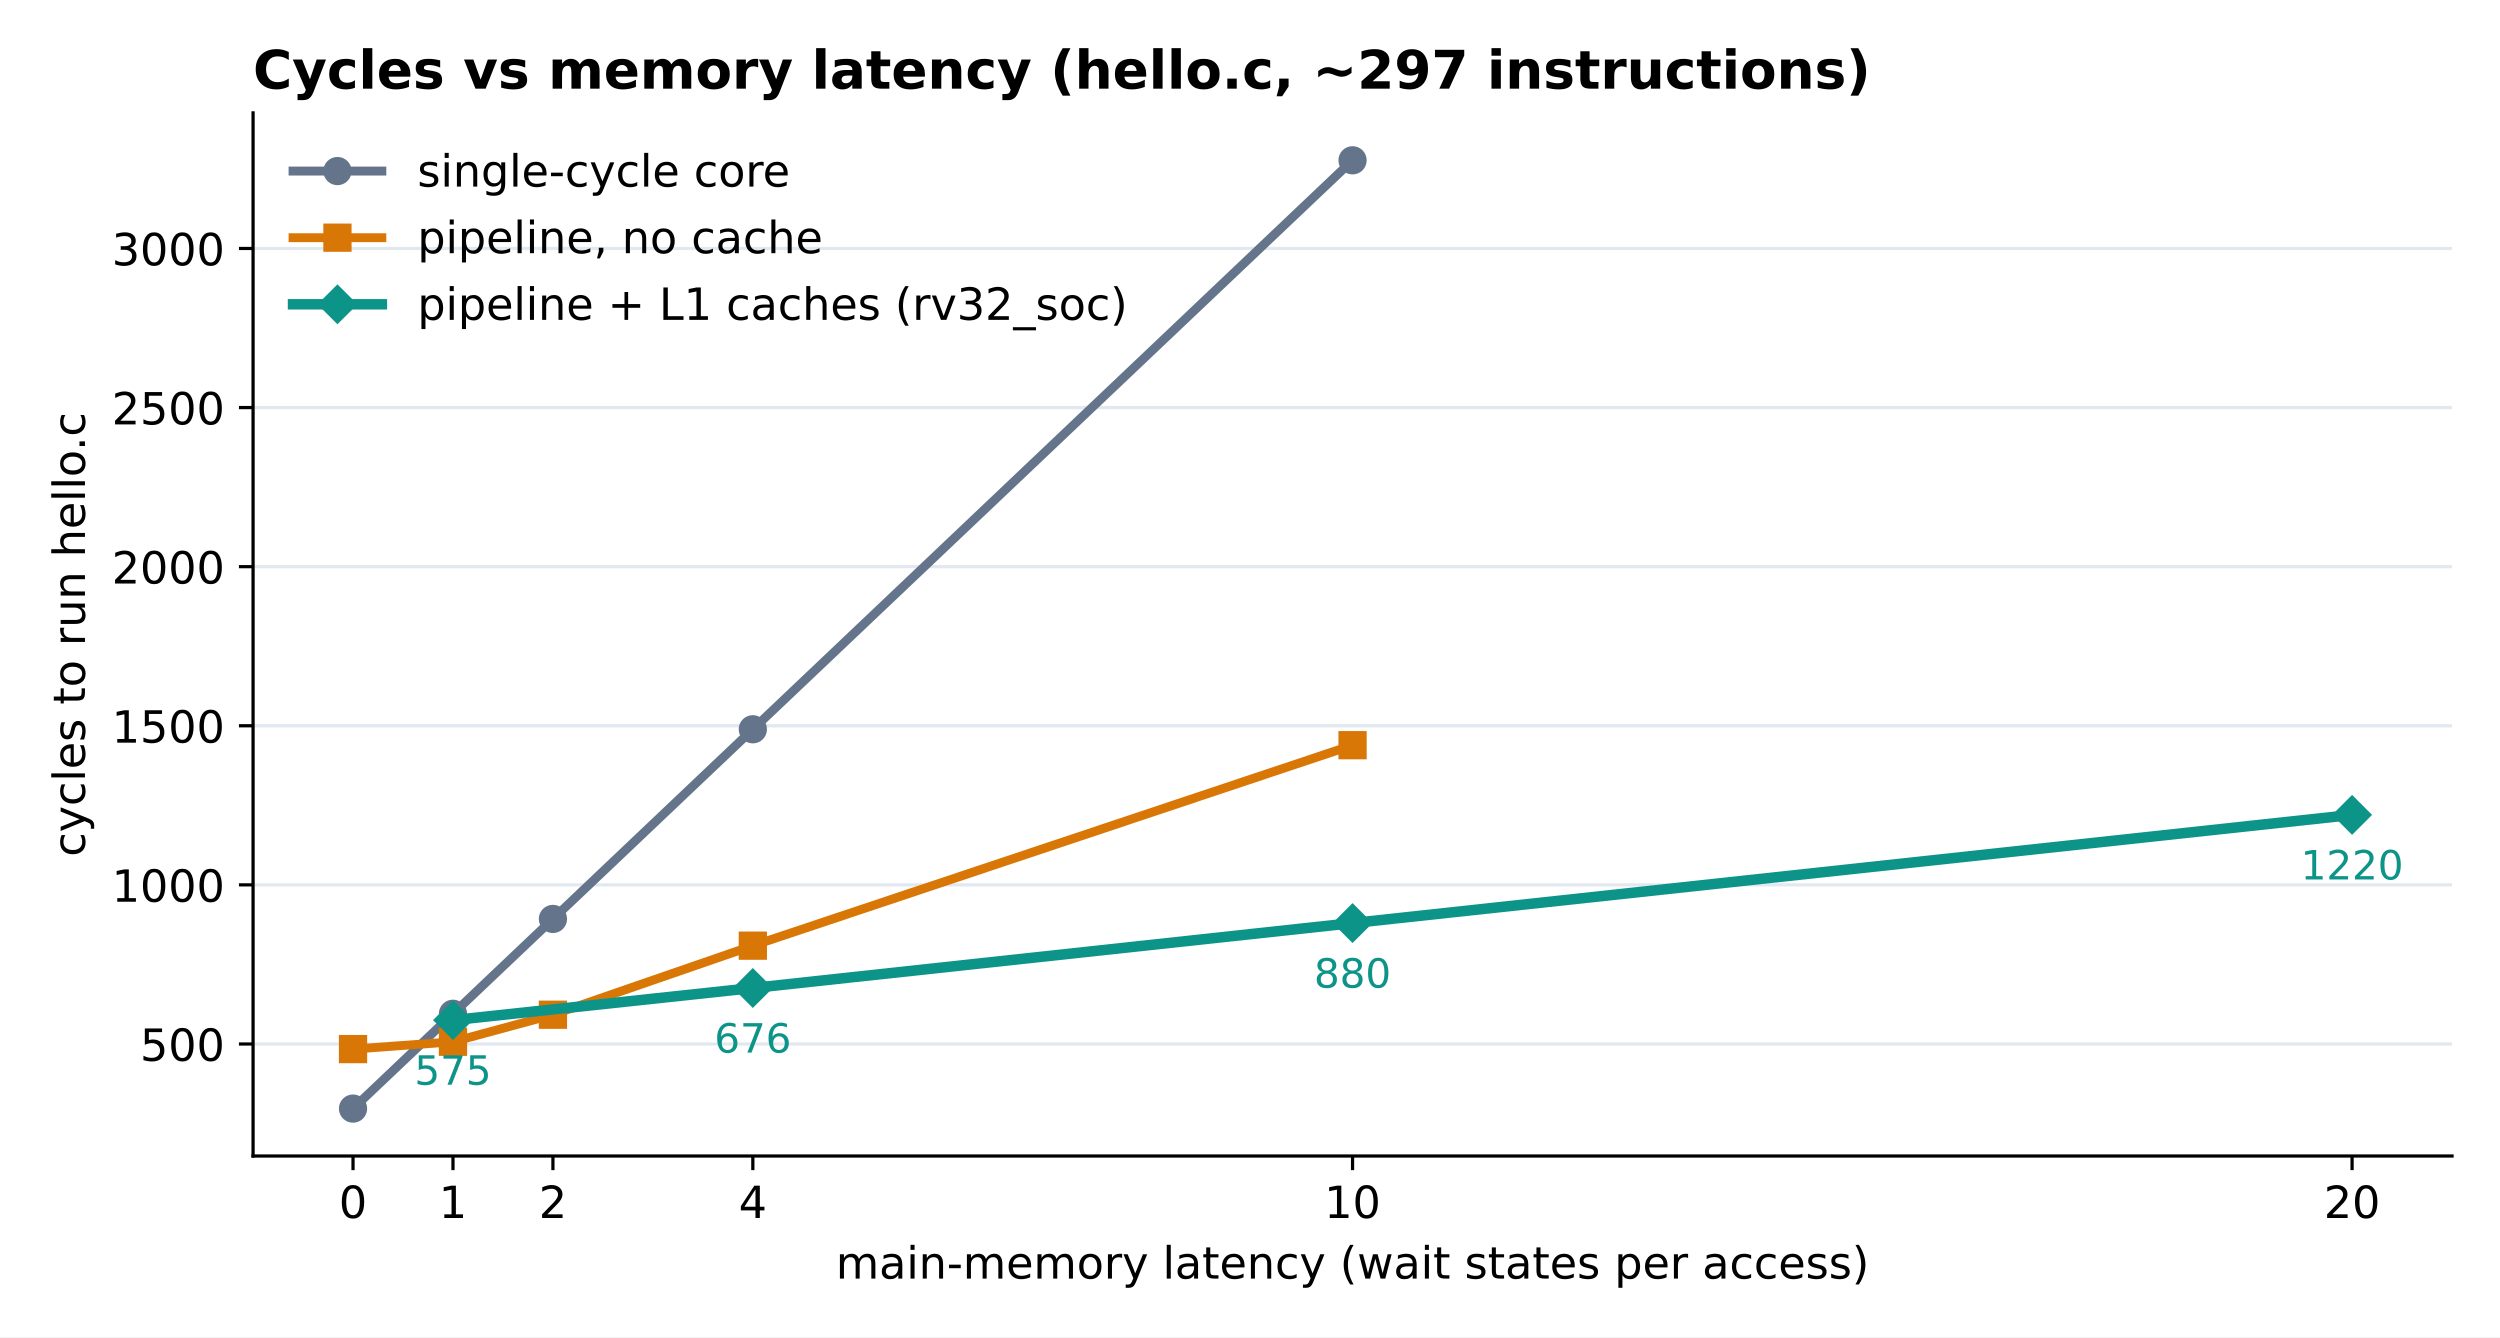
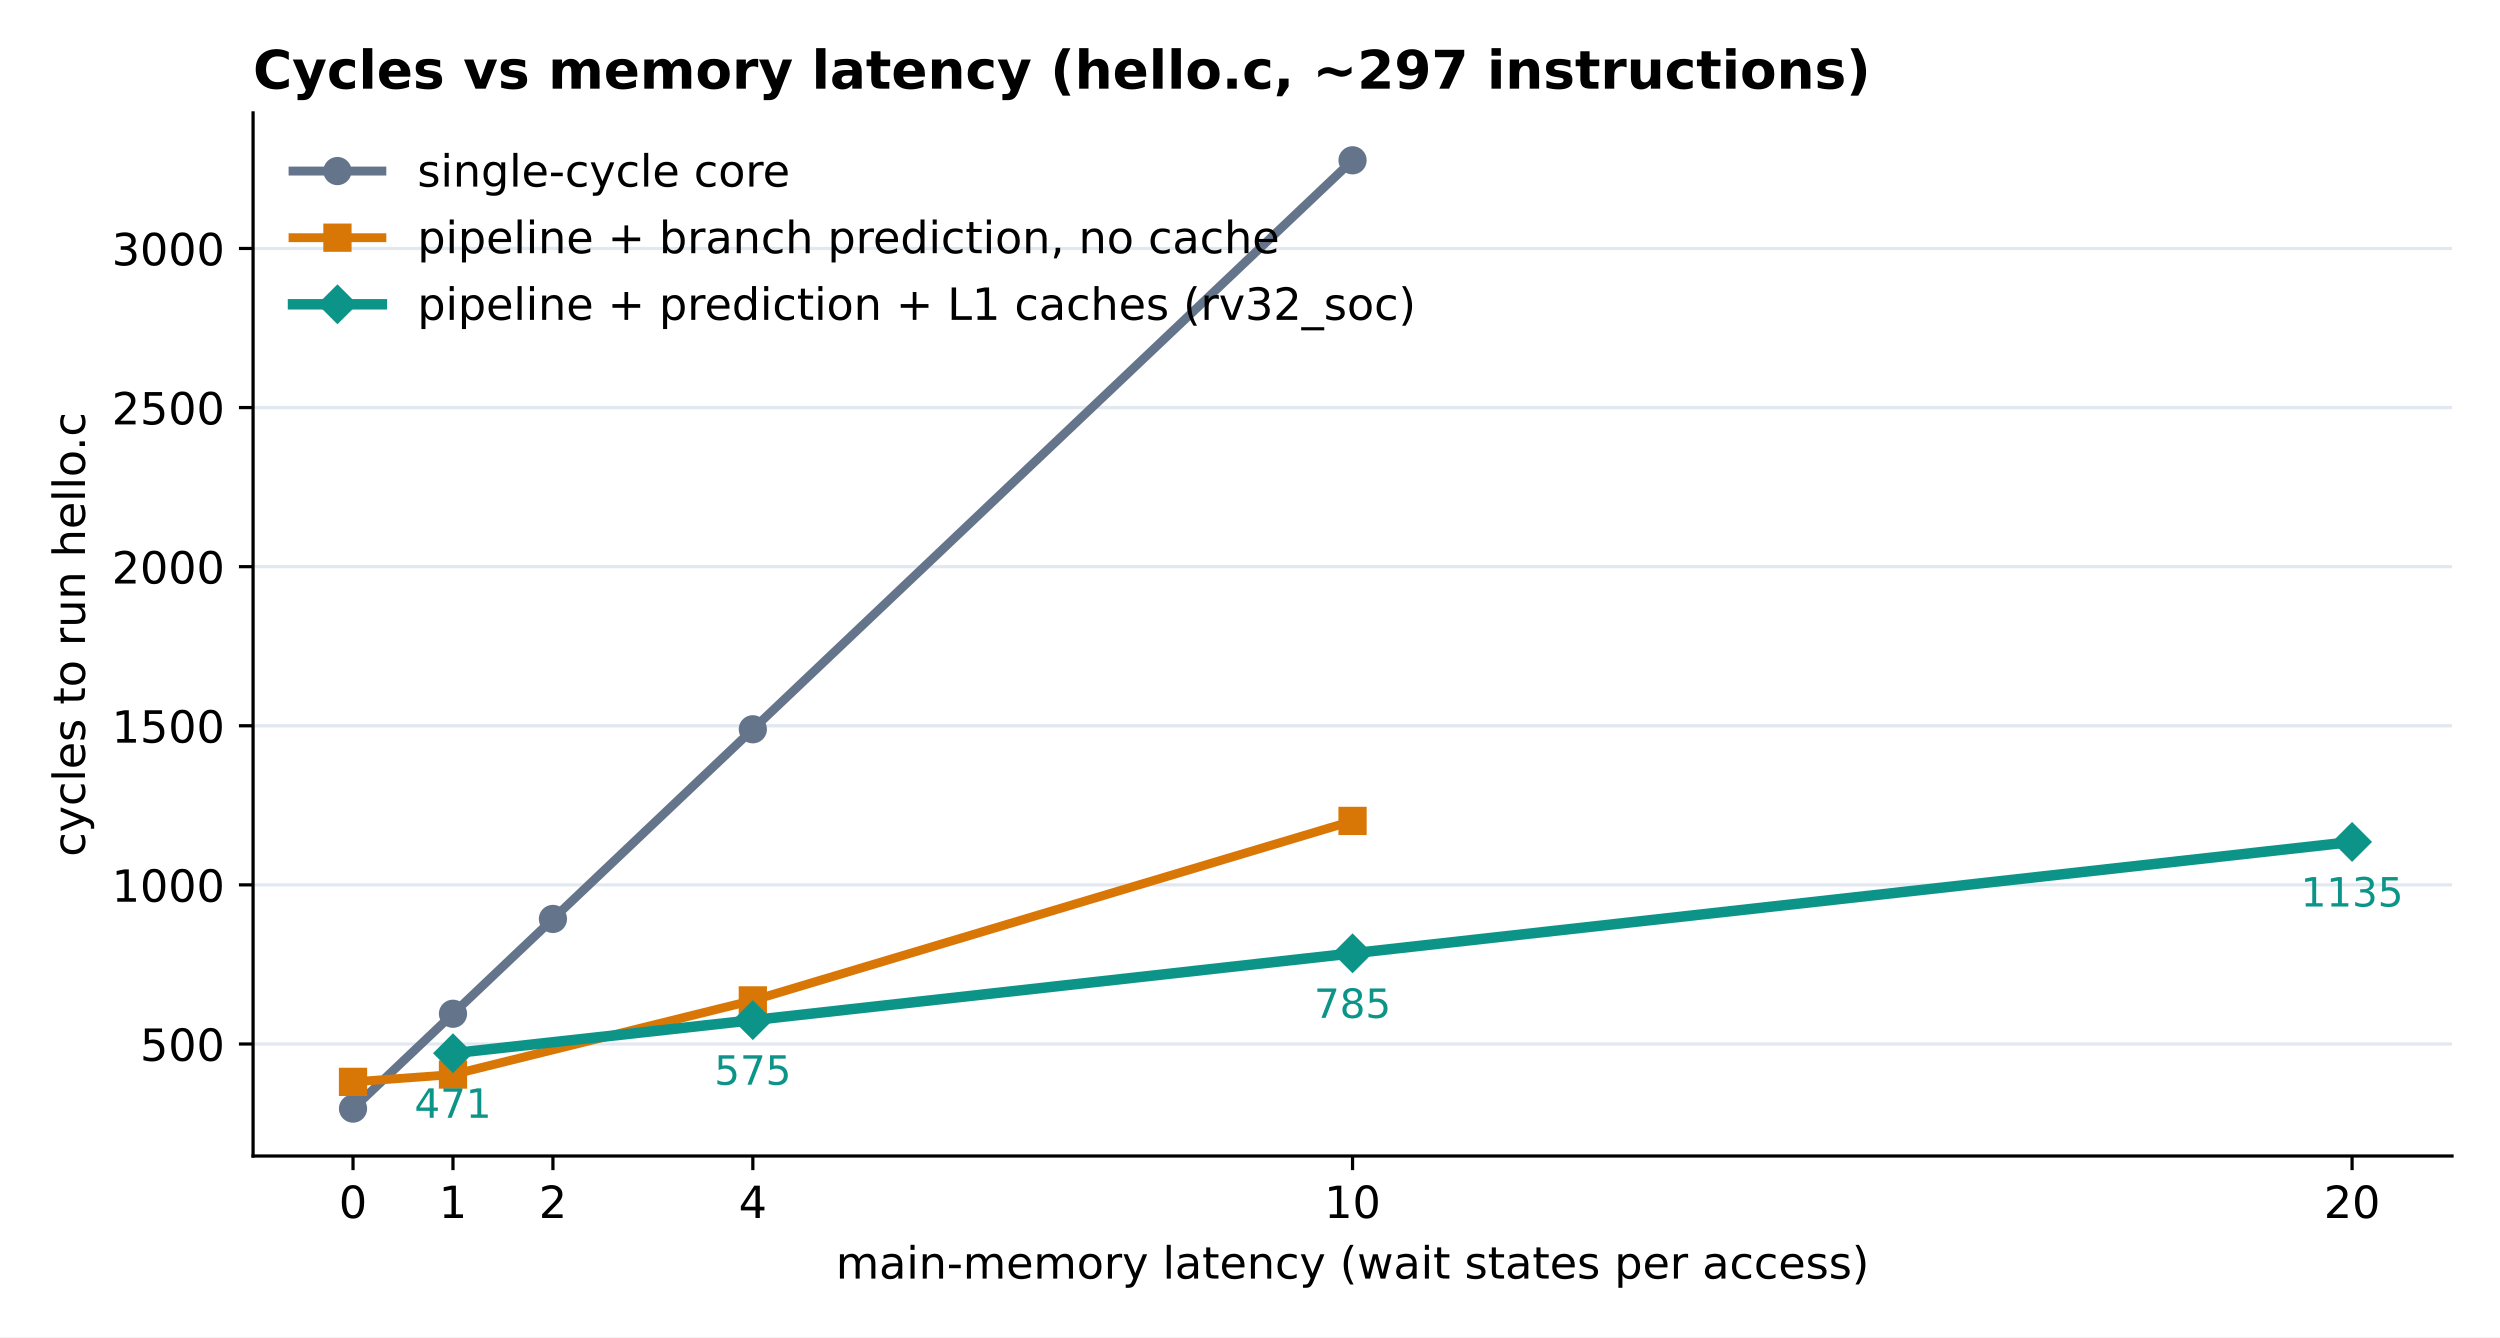
<svg xmlns="http://www.w3.org/2000/svg" xmlns:xlink="http://www.w3.org/1999/xlink" width="619.2pt" height="331.2pt" viewBox="0 0 619.2 331.2" version="1.1">
  <defs>
    <style type="text/css">*{stroke-linejoin: round; stroke-linecap: butt}</style>
  </defs>
  <g id="figure_1">
    <g id="patch_1">
      <path d="M 0 331.2  L 619.2 331.2  L 619.2 0  L 0 0  z " style="fill: #ffffff" />
    </g>
    <g id="axes_1">
      <g id="patch_2">
        <path d="M 62.68 286.32  L 607.32 286.32  L 607.32 27.96  L 62.68 27.96  z " style="fill: #ffffff" />
      </g>
      <g id="matplotlib.axis_1">
        <g id="xtick_1">
          <g id="line2d_1">
            <defs>
-               <path id="m7bc6ab8448" d="M 0 0  L 0 3.5  " style="stroke: #000000; stroke-width: 0.8" />
+               <path id="mf2b33d9504" d="M 0 0  L 0 3.5  " style="stroke: #000000; stroke-width: 0.8" />
            </defs>
            <g>
-               <use xlink:href="#m7bc6ab8448" x="87.436" y="286.32" style="stroke: #000000; stroke-width: 0.8" />
+               <use xlink:href="#mf2b33d9504" x="87.436" y="286.32" style="stroke: #000000; stroke-width: 0.8" />
            </g>
          </g>
          <g id="text_1">
            <text style="font-size: 11px; font-family: 'DejaVu Sans', 'Bitstream Vera Sans', 'Computer Modern Sans Serif', 'Lucida Grande', 'Verdana', 'Geneva', 'Lucid', 'Arial', 'Helvetica', 'Avant Garde', sans-serif; text-anchor: middle" x="87.436" y="301.677" transform="rotate(-0 87.43636 301.6774)">0</text>
          </g>
        </g>
        <g id="xtick_2">
          <g id="line2d_2">
            <g>
-               <use xlink:href="#m7bc6ab8448" x="112.193" y="286.32" style="stroke: #000000; stroke-width: 0.8" />
+               <use xlink:href="#mf2b33d9504" x="112.193" y="286.32" style="stroke: #000000; stroke-width: 0.8" />
            </g>
          </g>
          <g id="text_2">
            <text style="font-size: 11px; font-family: 'DejaVu Sans', 'Bitstream Vera Sans', 'Computer Modern Sans Serif', 'Lucida Grande', 'Verdana', 'Geneva', 'Lucid', 'Arial', 'Helvetica', 'Avant Garde', sans-serif; text-anchor: middle" x="112.193" y="301.677" transform="rotate(-0 112.1927 301.6774)">1</text>
          </g>
        </g>
        <g id="xtick_3">
          <g id="line2d_3">
            <g>
-               <use xlink:href="#m7bc6ab8448" x="136.949" y="286.32" style="stroke: #000000; stroke-width: 0.8" />
+               <use xlink:href="#mf2b33d9504" x="136.949" y="286.32" style="stroke: #000000; stroke-width: 0.8" />
            </g>
          </g>
          <g id="text_3">
            <text style="font-size: 11px; font-family: 'DejaVu Sans', 'Bitstream Vera Sans', 'Computer Modern Sans Serif', 'Lucida Grande', 'Verdana', 'Geneva', 'Lucid', 'Arial', 'Helvetica', 'Avant Garde', sans-serif; text-anchor: middle" x="136.949" y="301.677" transform="rotate(-0 136.9491 301.6774)">2</text>
          </g>
        </g>
        <g id="xtick_4">
          <g id="line2d_4">
            <g>
-               <use xlink:href="#m7bc6ab8448" x="186.462" y="286.32" style="stroke: #000000; stroke-width: 0.8" />
+               <use xlink:href="#mf2b33d9504" x="186.462" y="286.32" style="stroke: #000000; stroke-width: 0.8" />
            </g>
          </g>
          <g id="text_4">
            <text style="font-size: 11px; font-family: 'DejaVu Sans', 'Bitstream Vera Sans', 'Computer Modern Sans Serif', 'Lucida Grande', 'Verdana', 'Geneva', 'Lucid', 'Arial', 'Helvetica', 'Avant Garde', sans-serif; text-anchor: middle" x="186.462" y="301.677" transform="rotate(-0 186.4618 301.6774)">4</text>
          </g>
        </g>
        <g id="xtick_5">
          <g id="line2d_5">
            <g>
-               <use xlink:href="#m7bc6ab8448" x="335" y="286.32" style="stroke: #000000; stroke-width: 0.8" />
+               <use xlink:href="#mf2b33d9504" x="335" y="286.32" style="stroke: #000000; stroke-width: 0.8" />
            </g>
          </g>
          <g id="text_5">
            <text style="font-size: 11px; font-family: 'DejaVu Sans', 'Bitstream Vera Sans', 'Computer Modern Sans Serif', 'Lucida Grande', 'Verdana', 'Geneva', 'Lucid', 'Arial', 'Helvetica', 'Avant Garde', sans-serif; text-anchor: middle" x="335" y="301.677" transform="rotate(-0 335 301.6774)">10</text>
          </g>
        </g>
        <g id="xtick_6">
          <g id="line2d_6">
            <g>
-               <use xlink:href="#m7bc6ab8448" x="582.564" y="286.32" style="stroke: #000000; stroke-width: 0.8" />
+               <use xlink:href="#mf2b33d9504" x="582.564" y="286.32" style="stroke: #000000; stroke-width: 0.8" />
            </g>
          </g>
          <g id="text_6">
            <text style="font-size: 11px; font-family: 'DejaVu Sans', 'Bitstream Vera Sans', 'Computer Modern Sans Serif', 'Lucida Grande', 'Verdana', 'Geneva', 'Lucid', 'Arial', 'Helvetica', 'Avant Garde', sans-serif; text-anchor: middle" x="582.564" y="301.677" transform="rotate(-0 582.5636 301.6774)">20</text>
          </g>
        </g>
        <g id="text_7">
          <text style="font-size: 11px; font-family: 'DejaVu Sans', 'Bitstream Vera Sans', 'Computer Modern Sans Serif', 'Lucida Grande', 'Verdana', 'Geneva', 'Lucid', 'Arial', 'Helvetica', 'Avant Garde', sans-serif; text-anchor: middle" x="335" y="316.678" transform="rotate(-0 335 316.6783)">main-memory latency (wait states per access)</text>
        </g>
      </g>
      <g id="matplotlib.axis_2">
        <g id="ytick_1">
          <g id="line2d_7">
-             <path d="M 62.68 258.577  L 607.32 258.577  " clip-path="url(#pa58fa47a7a)" style="fill: none; stroke: #e2e8f0; stroke-width: 0.8; stroke-linecap: square" />
+             <path d="M 62.68 258.577  L 607.32 258.577  " clip-path="url(#p453e9328e0)" style="fill: none; stroke: #e2e8f0; stroke-width: 0.8; stroke-linecap: square" />
          </g>
          <g id="line2d_8">
            <defs>
-               <path id="mf04492f0f6" d="M 0 0  L -3.5 0  " style="stroke: #000000; stroke-width: 0.8" />
+               <path id="m46a8622a7a" d="M 0 0  L -3.5 0  " style="stroke: #000000; stroke-width: 0.8" />
            </defs>
            <g>
-               <use xlink:href="#mf04492f0f6" x="62.68" y="258.577" style="stroke: #000000; stroke-width: 0.8" />
+               <use xlink:href="#m46a8622a7a" x="62.68" y="258.577" style="stroke: #000000; stroke-width: 0.8" />
            </g>
          </g>
          <g id="text_8">
            <text style="font-size: 11px; font-family: 'DejaVu Sans', 'Bitstream Vera Sans', 'Computer Modern Sans Serif', 'Lucida Grande', 'Verdana', 'Geneva', 'Lucid', 'Arial', 'Helvetica', 'Avant Garde', sans-serif; text-anchor: end" x="55.68" y="262.755" transform="rotate(-0 55.68 262.7554)">500</text>
          </g>
        </g>
        <g id="ytick_2">
          <g id="line2d_9">
-             <path d="M 62.68 219.168  L 607.32 219.168  " clip-path="url(#pa58fa47a7a)" style="fill: none; stroke: #e2e8f0; stroke-width: 0.8; stroke-linecap: square" />
+             <path d="M 62.68 219.168  L 607.32 219.168  " clip-path="url(#p453e9328e0)" style="fill: none; stroke: #e2e8f0; stroke-width: 0.8; stroke-linecap: square" />
          </g>
          <g id="line2d_10">
            <g>
-               <use xlink:href="#mf04492f0f6" x="62.68" y="219.168" style="stroke: #000000; stroke-width: 0.8" />
+               <use xlink:href="#m46a8622a7a" x="62.68" y="219.168" style="stroke: #000000; stroke-width: 0.8" />
            </g>
          </g>
          <g id="text_9">
            <text style="font-size: 11px; font-family: 'DejaVu Sans', 'Bitstream Vera Sans', 'Computer Modern Sans Serif', 'Lucida Grande', 'Verdana', 'Geneva', 'Lucid', 'Arial', 'Helvetica', 'Avant Garde', sans-serif; text-anchor: end" x="55.68" y="223.347" transform="rotate(-0 55.68 223.3472)">1000</text>
          </g>
        </g>
        <g id="ytick_3">
          <g id="line2d_11">
-             <path d="M 62.68 179.76  L 607.32 179.76  " clip-path="url(#pa58fa47a7a)" style="fill: none; stroke: #e2e8f0; stroke-width: 0.8; stroke-linecap: square" />
+             <path d="M 62.68 179.76  L 607.32 179.76  " clip-path="url(#p453e9328e0)" style="fill: none; stroke: #e2e8f0; stroke-width: 0.8; stroke-linecap: square" />
          </g>
          <g id="line2d_12">
            <g>
-               <use xlink:href="#mf04492f0f6" x="62.68" y="179.76" style="stroke: #000000; stroke-width: 0.8" />
+               <use xlink:href="#m46a8622a7a" x="62.68" y="179.76" style="stroke: #000000; stroke-width: 0.8" />
            </g>
          </g>
          <g id="text_10">
            <text style="font-size: 11px; font-family: 'DejaVu Sans', 'Bitstream Vera Sans', 'Computer Modern Sans Serif', 'Lucida Grande', 'Verdana', 'Geneva', 'Lucid', 'Arial', 'Helvetica', 'Avant Garde', sans-serif; text-anchor: end" x="55.68" y="183.939" transform="rotate(-0 55.68 183.939)">1500</text>
          </g>
        </g>
        <g id="ytick_4">
          <g id="line2d_13">
-             <path d="M 62.68 140.352  L 607.32 140.352  " clip-path="url(#pa58fa47a7a)" style="fill: none; stroke: #e2e8f0; stroke-width: 0.8; stroke-linecap: square" />
+             <path d="M 62.68 140.352  L 607.32 140.352  " clip-path="url(#p453e9328e0)" style="fill: none; stroke: #e2e8f0; stroke-width: 0.8; stroke-linecap: square" />
          </g>
          <g id="line2d_14">
            <g>
-               <use xlink:href="#mf04492f0f6" x="62.68" y="140.352" style="stroke: #000000; stroke-width: 0.8" />
+               <use xlink:href="#m46a8622a7a" x="62.68" y="140.352" style="stroke: #000000; stroke-width: 0.8" />
            </g>
          </g>
          <g id="text_11">
            <text style="font-size: 11px; font-family: 'DejaVu Sans', 'Bitstream Vera Sans', 'Computer Modern Sans Serif', 'Lucida Grande', 'Verdana', 'Geneva', 'Lucid', 'Arial', 'Helvetica', 'Avant Garde', sans-serif; text-anchor: end" x="55.68" y="144.531" transform="rotate(-0 55.68 144.5308)">2000</text>
          </g>
        </g>
        <g id="ytick_5">
          <g id="line2d_15">
-             <path d="M 62.68 100.944  L 607.32 100.944  " clip-path="url(#pa58fa47a7a)" style="fill: none; stroke: #e2e8f0; stroke-width: 0.8; stroke-linecap: square" />
+             <path d="M 62.68 100.944  L 607.32 100.944  " clip-path="url(#p453e9328e0)" style="fill: none; stroke: #e2e8f0; stroke-width: 0.8; stroke-linecap: square" />
          </g>
          <g id="line2d_16">
            <g>
-               <use xlink:href="#mf04492f0f6" x="62.68" y="100.944" style="stroke: #000000; stroke-width: 0.8" />
+               <use xlink:href="#m46a8622a7a" x="62.68" y="100.944" style="stroke: #000000; stroke-width: 0.8" />
            </g>
          </g>
          <g id="text_12">
            <text style="font-size: 11px; font-family: 'DejaVu Sans', 'Bitstream Vera Sans', 'Computer Modern Sans Serif', 'Lucida Grande', 'Verdana', 'Geneva', 'Lucid', 'Arial', 'Helvetica', 'Avant Garde', sans-serif; text-anchor: end" x="55.68" y="105.123" transform="rotate(-0 55.68 105.1227)">2500</text>
          </g>
        </g>
        <g id="ytick_6">
          <g id="line2d_17">
-             <path d="M 62.68 61.536  L 607.32 61.536  " clip-path="url(#pa58fa47a7a)" style="fill: none; stroke: #e2e8f0; stroke-width: 0.8; stroke-linecap: square" />
+             <path d="M 62.68 61.536  L 607.32 61.536  " clip-path="url(#p453e9328e0)" style="fill: none; stroke: #e2e8f0; stroke-width: 0.8; stroke-linecap: square" />
          </g>
          <g id="line2d_18">
            <g>
-               <use xlink:href="#mf04492f0f6" x="62.68" y="61.536" style="stroke: #000000; stroke-width: 0.8" />
+               <use xlink:href="#m46a8622a7a" x="62.68" y="61.536" style="stroke: #000000; stroke-width: 0.8" />
            </g>
          </g>
          <g id="text_13">
            <text style="font-size: 11px; font-family: 'DejaVu Sans', 'Bitstream Vera Sans', 'Computer Modern Sans Serif', 'Lucida Grande', 'Verdana', 'Geneva', 'Lucid', 'Arial', 'Helvetica', 'Avant Garde', sans-serif; text-anchor: end" x="55.68" y="65.714" transform="rotate(-0 55.68 65.71448)">3000</text>
          </g>
        </g>
        <g id="text_14">
          <text style="font-size: 11px; font-family: 'DejaVu Sans', 'Bitstream Vera Sans', 'Computer Modern Sans Serif', 'Lucida Grande', 'Verdana', 'Geneva', 'Lucid', 'Arial', 'Helvetica', 'Avant Garde', sans-serif; text-anchor: middle" x="21.042" y="157.14" transform="rotate(-90 21.04242 157.14)">cycles to run hello.c</text>
        </g>
      </g>
      <g id="line2d_19">
-         <path d="M 87.436 274.576  L 112.193 251.089  L 136.949 227.602  L 186.462 180.627  L 335 39.704  " clip-path="url(#pa58fa47a7a)" style="fill: none; stroke: #64748b; stroke-width: 2.2; stroke-linecap: square" />
+         <path d="M 87.436 274.576  L 112.193 251.089  L 136.949 227.602  L 186.462 180.627  L 335 39.704  " clip-path="url(#p453e9328e0)" style="fill: none; stroke: #64748b; stroke-width: 2.2; stroke-linecap: square" />
        <defs>
-           <path id="m47378651aa" d="M 0 3  C 0.796 3 1.559 2.684 2.121 2.121  C 2.684 1.559 3 0.796 3 0  C 3 -0.796 2.684 -1.559 2.121 -2.121  C 1.559 -2.684 0.796 -3 0 -3  C -0.796 -3 -1.559 -2.684 -2.121 -2.121  C -2.684 -1.559 -3 -0.796 -3 0  C -3 0.796 -2.684 1.559 -2.121 2.121  C -1.559 2.684 -0.796 3 0 3  z " style="stroke: #64748b" />
+           <path id="m694d00d261" d="M 0 3  C 0.796 3 1.559 2.684 2.121 2.121  C 2.684 1.559 3 0.796 3 0  C 3 -0.796 2.684 -1.559 2.121 -2.121  C 1.559 -2.684 0.796 -3 0 -3  C -0.796 -3 -1.559 -2.684 -2.121 -2.121  C -2.684 -1.559 -3 -0.796 -3 0  C -3 0.796 -2.684 1.559 -2.121 2.121  C -1.559 2.684 -0.796 3 0 3  z " style="stroke: #64748b" />
        </defs>
-         <g clip-path="url(#pa58fa47a7a)">
-           <use xlink:href="#m47378651aa" x="87.436" y="274.576" style="fill: #64748b; stroke: #64748b" />
-           <use xlink:href="#m47378651aa" x="112.193" y="251.089" style="fill: #64748b; stroke: #64748b" />
-           <use xlink:href="#m47378651aa" x="136.949" y="227.602" style="fill: #64748b; stroke: #64748b" />
-           <use xlink:href="#m47378651aa" x="186.462" y="180.627" style="fill: #64748b; stroke: #64748b" />
-           <use xlink:href="#m47378651aa" x="335" y="39.704" style="fill: #64748b; stroke: #64748b" />
+         <g clip-path="url(#p453e9328e0)">
+           <use xlink:href="#m694d00d261" x="87.436" y="274.576" style="fill: #64748b; stroke: #64748b" />
+           <use xlink:href="#m694d00d261" x="112.193" y="251.089" style="fill: #64748b; stroke: #64748b" />
+           <use xlink:href="#m694d00d261" x="136.949" y="227.602" style="fill: #64748b; stroke: #64748b" />
+           <use xlink:href="#m694d00d261" x="186.462" y="180.627" style="fill: #64748b; stroke: #64748b" />
+           <use xlink:href="#m694d00d261" x="335" y="39.704" style="fill: #64748b; stroke: #64748b" />
        </g>
      </g>
      <g id="line2d_20">
-         <path d="M 87.436 259.838  L 112.193 258.025  L 136.949 251.326  L 186.462 234.222  L 335 184.568  " clip-path="url(#pa58fa47a7a)" style="fill: none; stroke: #d97706; stroke-width: 2.2; stroke-linecap: square" />
+         <path d="M 87.436 267.956  L 112.193 266.143  L 186.462 247.779  L 335 203.326  " clip-path="url(#p453e9328e0)" style="fill: none; stroke: #d97706; stroke-width: 2.2; stroke-linecap: square" />
        <defs>
-           <path id="m92e7a86536" d="M -3 3  L 3 3  L 3 -3  L -3 -3  z " style="stroke: #d97706; stroke-linejoin: miter" />
+           <path id="md146e2cfe7" d="M -3 3  L 3 3  L 3 -3  L -3 -3  z " style="stroke: #d97706; stroke-linejoin: miter" />
        </defs>
-         <g clip-path="url(#pa58fa47a7a)">
-           <use xlink:href="#m92e7a86536" x="87.436" y="259.838" style="fill: #d97706; stroke: #d97706; stroke-linejoin: miter" />
-           <use xlink:href="#m92e7a86536" x="112.193" y="258.025" style="fill: #d97706; stroke: #d97706; stroke-linejoin: miter" />
-           <use xlink:href="#m92e7a86536" x="136.949" y="251.326" style="fill: #d97706; stroke: #d97706; stroke-linejoin: miter" />
-           <use xlink:href="#m92e7a86536" x="186.462" y="234.222" style="fill: #d97706; stroke: #d97706; stroke-linejoin: miter" />
-           <use xlink:href="#m92e7a86536" x="335" y="184.568" style="fill: #d97706; stroke: #d97706; stroke-linejoin: miter" />
+         <g clip-path="url(#p453e9328e0)">
+           <use xlink:href="#md146e2cfe7" x="87.436" y="267.956" style="fill: #d97706; stroke: #d97706; stroke-linejoin: miter" />
+           <use xlink:href="#md146e2cfe7" x="112.193" y="266.143" style="fill: #d97706; stroke: #d97706; stroke-linejoin: miter" />
+           <use xlink:href="#md146e2cfe7" x="186.462" y="247.779" style="fill: #d97706; stroke: #d97706; stroke-linejoin: miter" />
+           <use xlink:href="#md146e2cfe7" x="335" y="203.326" style="fill: #d97706; stroke: #d97706; stroke-linejoin: miter" />
        </g>
      </g>
      <g id="line2d_21">
-         <path d="M 112.193 252.665  L 186.462 244.705  L 335 228.626  L 582.564 201.829  " clip-path="url(#pa58fa47a7a)" style="fill: none; stroke: #0d9488; stroke-width: 2.6; stroke-linecap: square" />
+         <path d="M 112.193 260.862  L 186.462 252.665  L 335 236.114  L 582.564 208.528  " clip-path="url(#p453e9328e0)" style="fill: none; stroke: #0d9488; stroke-width: 2.6; stroke-linecap: square" />
        <defs>
-           <path id="maaaba77531" d="M 0 4.243  L 4.243 0  L 0 -4.243  L -4.243 0  z " style="stroke: #0d9488; stroke-linejoin: miter" />
+           <path id="me2b09f3a00" d="M 0 4.243  L 4.243 0  L 0 -4.243  L -4.243 0  z " style="stroke: #0d9488; stroke-linejoin: miter" />
        </defs>
-         <g clip-path="url(#pa58fa47a7a)">
-           <use xlink:href="#maaaba77531" x="112.193" y="252.665" style="fill: #0d9488; stroke: #0d9488; stroke-linejoin: miter" />
-           <use xlink:href="#maaaba77531" x="186.462" y="244.705" style="fill: #0d9488; stroke: #0d9488; stroke-linejoin: miter" />
-           <use xlink:href="#maaaba77531" x="335" y="228.626" style="fill: #0d9488; stroke: #0d9488; stroke-linejoin: miter" />
-           <use xlink:href="#maaaba77531" x="582.564" y="201.829" style="fill: #0d9488; stroke: #0d9488; stroke-linejoin: miter" />
+         <g clip-path="url(#p453e9328e0)">
+           <use xlink:href="#me2b09f3a00" x="112.193" y="260.862" style="fill: #0d9488; stroke: #0d9488; stroke-linejoin: miter" />
+           <use xlink:href="#me2b09f3a00" x="186.462" y="252.665" style="fill: #0d9488; stroke: #0d9488; stroke-linejoin: miter" />
+           <use xlink:href="#me2b09f3a00" x="335" y="236.114" style="fill: #0d9488; stroke: #0d9488; stroke-linejoin: miter" />
+           <use xlink:href="#me2b09f3a00" x="582.564" y="208.528" style="fill: #0d9488; stroke: #0d9488; stroke-linejoin: miter" />
        </g>
      </g>
      <g id="patch_3">
        <path d="M 62.68 286.32  L 62.68 27.96  " style="fill: none; stroke: #000000; stroke-width: 0.8; stroke-linejoin: miter; stroke-linecap: square" />
      </g>
      <g id="patch_4">
        <path d="M 62.68 286.32  L 607.32 286.32  " style="fill: none; stroke: #000000; stroke-width: 0.8; stroke-linejoin: miter; stroke-linecap: square" />
      </g>
      <g id="text_15">
-         <text style="font-size: 10px; font-family: 'DejaVu Sans', 'Bitstream Vera Sans', 'Computer Modern Sans Serif', 'Lucida Grande', 'Verdana', 'Geneva', 'Lucid', 'Arial', 'Helvetica', 'Avant Garde', sans-serif; text-anchor: middle; fill: #0d9488" x="112.193" y="268.665" transform="rotate(-0 112.1927 268.6654)">575</text>
+         <text style="font-size: 10px; font-family: 'DejaVu Sans', 'Bitstream Vera Sans', 'Computer Modern Sans Serif', 'Lucida Grande', 'Verdana', 'Geneva', 'Lucid', 'Arial', 'Helvetica', 'Avant Garde', sans-serif; text-anchor: middle; fill: #0d9488" x="112.193" y="276.862" transform="rotate(-0 112.1927 276.8623)">471</text>
      </g>
      <g id="text_16">
-         <text style="font-size: 10px; font-family: 'DejaVu Sans', 'Bitstream Vera Sans', 'Computer Modern Sans Serif', 'Lucida Grande', 'Verdana', 'Geneva', 'Lucid', 'Arial', 'Helvetica', 'Avant Garde', sans-serif; text-anchor: middle; fill: #0d9488" x="186.462" y="260.705" transform="rotate(-0 186.4618 260.705)">676</text>
+         <text style="font-size: 10px; font-family: 'DejaVu Sans', 'Bitstream Vera Sans', 'Computer Modern Sans Serif', 'Lucida Grande', 'Verdana', 'Geneva', 'Lucid', 'Arial', 'Helvetica', 'Avant Garde', sans-serif; text-anchor: middle; fill: #0d9488" x="186.462" y="268.665" transform="rotate(-0 186.4618 268.6654)">575</text>
      </g>
      <g id="text_17">
-         <text style="font-size: 10px; font-family: 'DejaVu Sans', 'Bitstream Vera Sans', 'Computer Modern Sans Serif', 'Lucida Grande', 'Verdana', 'Geneva', 'Lucid', 'Arial', 'Helvetica', 'Avant Garde', sans-serif; text-anchor: middle; fill: #0d9488" x="335" y="244.626" transform="rotate(-0 335 244.6264)">880</text>
+         <text style="font-size: 10px; font-family: 'DejaVu Sans', 'Bitstream Vera Sans', 'Computer Modern Sans Serif', 'Lucida Grande', 'Verdana', 'Geneva', 'Lucid', 'Arial', 'Helvetica', 'Avant Garde', sans-serif; text-anchor: middle; fill: #0d9488" x="335" y="252.114" transform="rotate(-0 335 252.114)">785</text>
      </g>
      <g id="text_18">
-         <text style="font-size: 10px; font-family: 'DejaVu Sans', 'Bitstream Vera Sans', 'Computer Modern Sans Serif', 'Lucida Grande', 'Verdana', 'Geneva', 'Lucid', 'Arial', 'Helvetica', 'Avant Garde', sans-serif; text-anchor: middle; fill: #0d9488" x="582.564" y="217.829" transform="rotate(-0 582.5636 217.8289)">1220</text>
+         <text style="font-size: 10px; font-family: 'DejaVu Sans', 'Bitstream Vera Sans', 'Computer Modern Sans Serif', 'Lucida Grande', 'Verdana', 'Geneva', 'Lucid', 'Arial', 'Helvetica', 'Avant Garde', sans-serif; text-anchor: middle; fill: #0d9488" x="582.564" y="224.528" transform="rotate(-0 582.5636 224.5283)">1135</text>
      </g>
      <g id="text_19">
        <text style="font-weight: 700; font-size: 13.2px; font-family: 'DejaVu Sans', 'Bitstream Vera Sans', 'Computer Modern Sans Serif', 'Lucida Grande', 'Verdana', 'Geneva', 'Lucid', 'Arial', 'Helvetica', 'Avant Garde', sans-serif; text-anchor: start" x="62.68" y="21.96" transform="rotate(-0 62.68 21.96)">Cycles vs memory latency (hello.c, ~297 instructions)</text>
      </g>
      <g id="legend_1">
        <g id="line2d_22">
          <path d="M 72.58 42.368  L 83.58 42.368  L 94.58 42.368  " style="fill: none; stroke: #64748b; stroke-width: 2.2; stroke-linecap: square" />
          <g>
-             <use xlink:href="#m47378651aa" x="83.58" y="42.368" style="fill: #64748b; stroke: #64748b" />
+             <use xlink:href="#m694d00d261" x="83.58" y="42.368" style="fill: #64748b; stroke: #64748b" />
          </g>
        </g>
        <g id="text_20">
          <text style="font-size: 11px; font-family: 'DejaVu Sans', 'Bitstream Vera Sans', 'Computer Modern Sans Serif', 'Lucida Grande', 'Verdana', 'Geneva', 'Lucid', 'Arial', 'Helvetica', 'Avant Garde', sans-serif; text-anchor: start" x="103.38" y="46.218" transform="rotate(-0 103.38 46.21828)">single-cycle core</text>
        </g>
        <g id="line2d_23">
          <path d="M 72.58 58.869  L 83.58 58.869  L 94.58 58.869  " style="fill: none; stroke: #d97706; stroke-width: 2.2; stroke-linecap: square" />
          <g>
-             <use xlink:href="#m92e7a86536" x="83.58" y="58.869" style="fill: #d97706; stroke: #d97706; stroke-linejoin: miter" />
+             <use xlink:href="#md146e2cfe7" x="83.58" y="58.869" style="fill: #d97706; stroke: #d97706; stroke-linejoin: miter" />
          </g>
        </g>
        <g id="text_21">
-           <text style="font-size: 11px; font-family: 'DejaVu Sans', 'Bitstream Vera Sans', 'Computer Modern Sans Serif', 'Lucida Grande', 'Verdana', 'Geneva', 'Lucid', 'Arial', 'Helvetica', 'Avant Garde', sans-serif; text-anchor: start" x="103.38" y="62.719" transform="rotate(-0 103.38 62.71914)">pipeline, no cache</text>
+           <text style="font-size: 11px; font-family: 'DejaVu Sans', 'Bitstream Vera Sans', 'Computer Modern Sans Serif', 'Lucida Grande', 'Verdana', 'Geneva', 'Lucid', 'Arial', 'Helvetica', 'Avant Garde', sans-serif; text-anchor: start" x="103.38" y="62.719" transform="rotate(-0 103.38 62.71914)">pipeline + branch prediction, no cache</text>
        </g>
        <g id="line2d_24">
          <path d="M 72.58 75.37  L 83.58 75.37  L 94.58 75.37  " style="fill: none; stroke: #0d9488; stroke-width: 2.6; stroke-linecap: square" />
          <g>
-             <use xlink:href="#maaaba77531" x="83.58" y="75.37" style="fill: #0d9488; stroke: #0d9488; stroke-linejoin: miter" />
+             <use xlink:href="#me2b09f3a00" x="83.58" y="75.37" style="fill: #0d9488; stroke: #0d9488; stroke-linejoin: miter" />
          </g>
        </g>
        <g id="text_22">
-           <text style="font-size: 11px; font-family: 'DejaVu Sans', 'Bitstream Vera Sans', 'Computer Modern Sans Serif', 'Lucida Grande', 'Verdana', 'Geneva', 'Lucid', 'Arial', 'Helvetica', 'Avant Garde', sans-serif; text-anchor: start" x="103.38" y="79.22" transform="rotate(-0 103.38 79.22)">pipeline + L1 caches (rv32_soc)</text>
+           <text style="font-size: 11px; font-family: 'DejaVu Sans', 'Bitstream Vera Sans', 'Computer Modern Sans Serif', 'Lucida Grande', 'Verdana', 'Geneva', 'Lucid', 'Arial', 'Helvetica', 'Avant Garde', sans-serif; text-anchor: start" x="103.38" y="79.22" transform="rotate(-0 103.38 79.22)">pipeline + prediction + L1 caches (rv32_soc)</text>
        </g>
      </g>
    </g>
  </g>
  <defs>
-     <clipPath id="pa58fa47a7a">
+     <clipPath id="p453e9328e0">
      <rect x="62.68" y="27.96" width="544.64" height="258.36" />
    </clipPath>
  </defs>
</svg>
